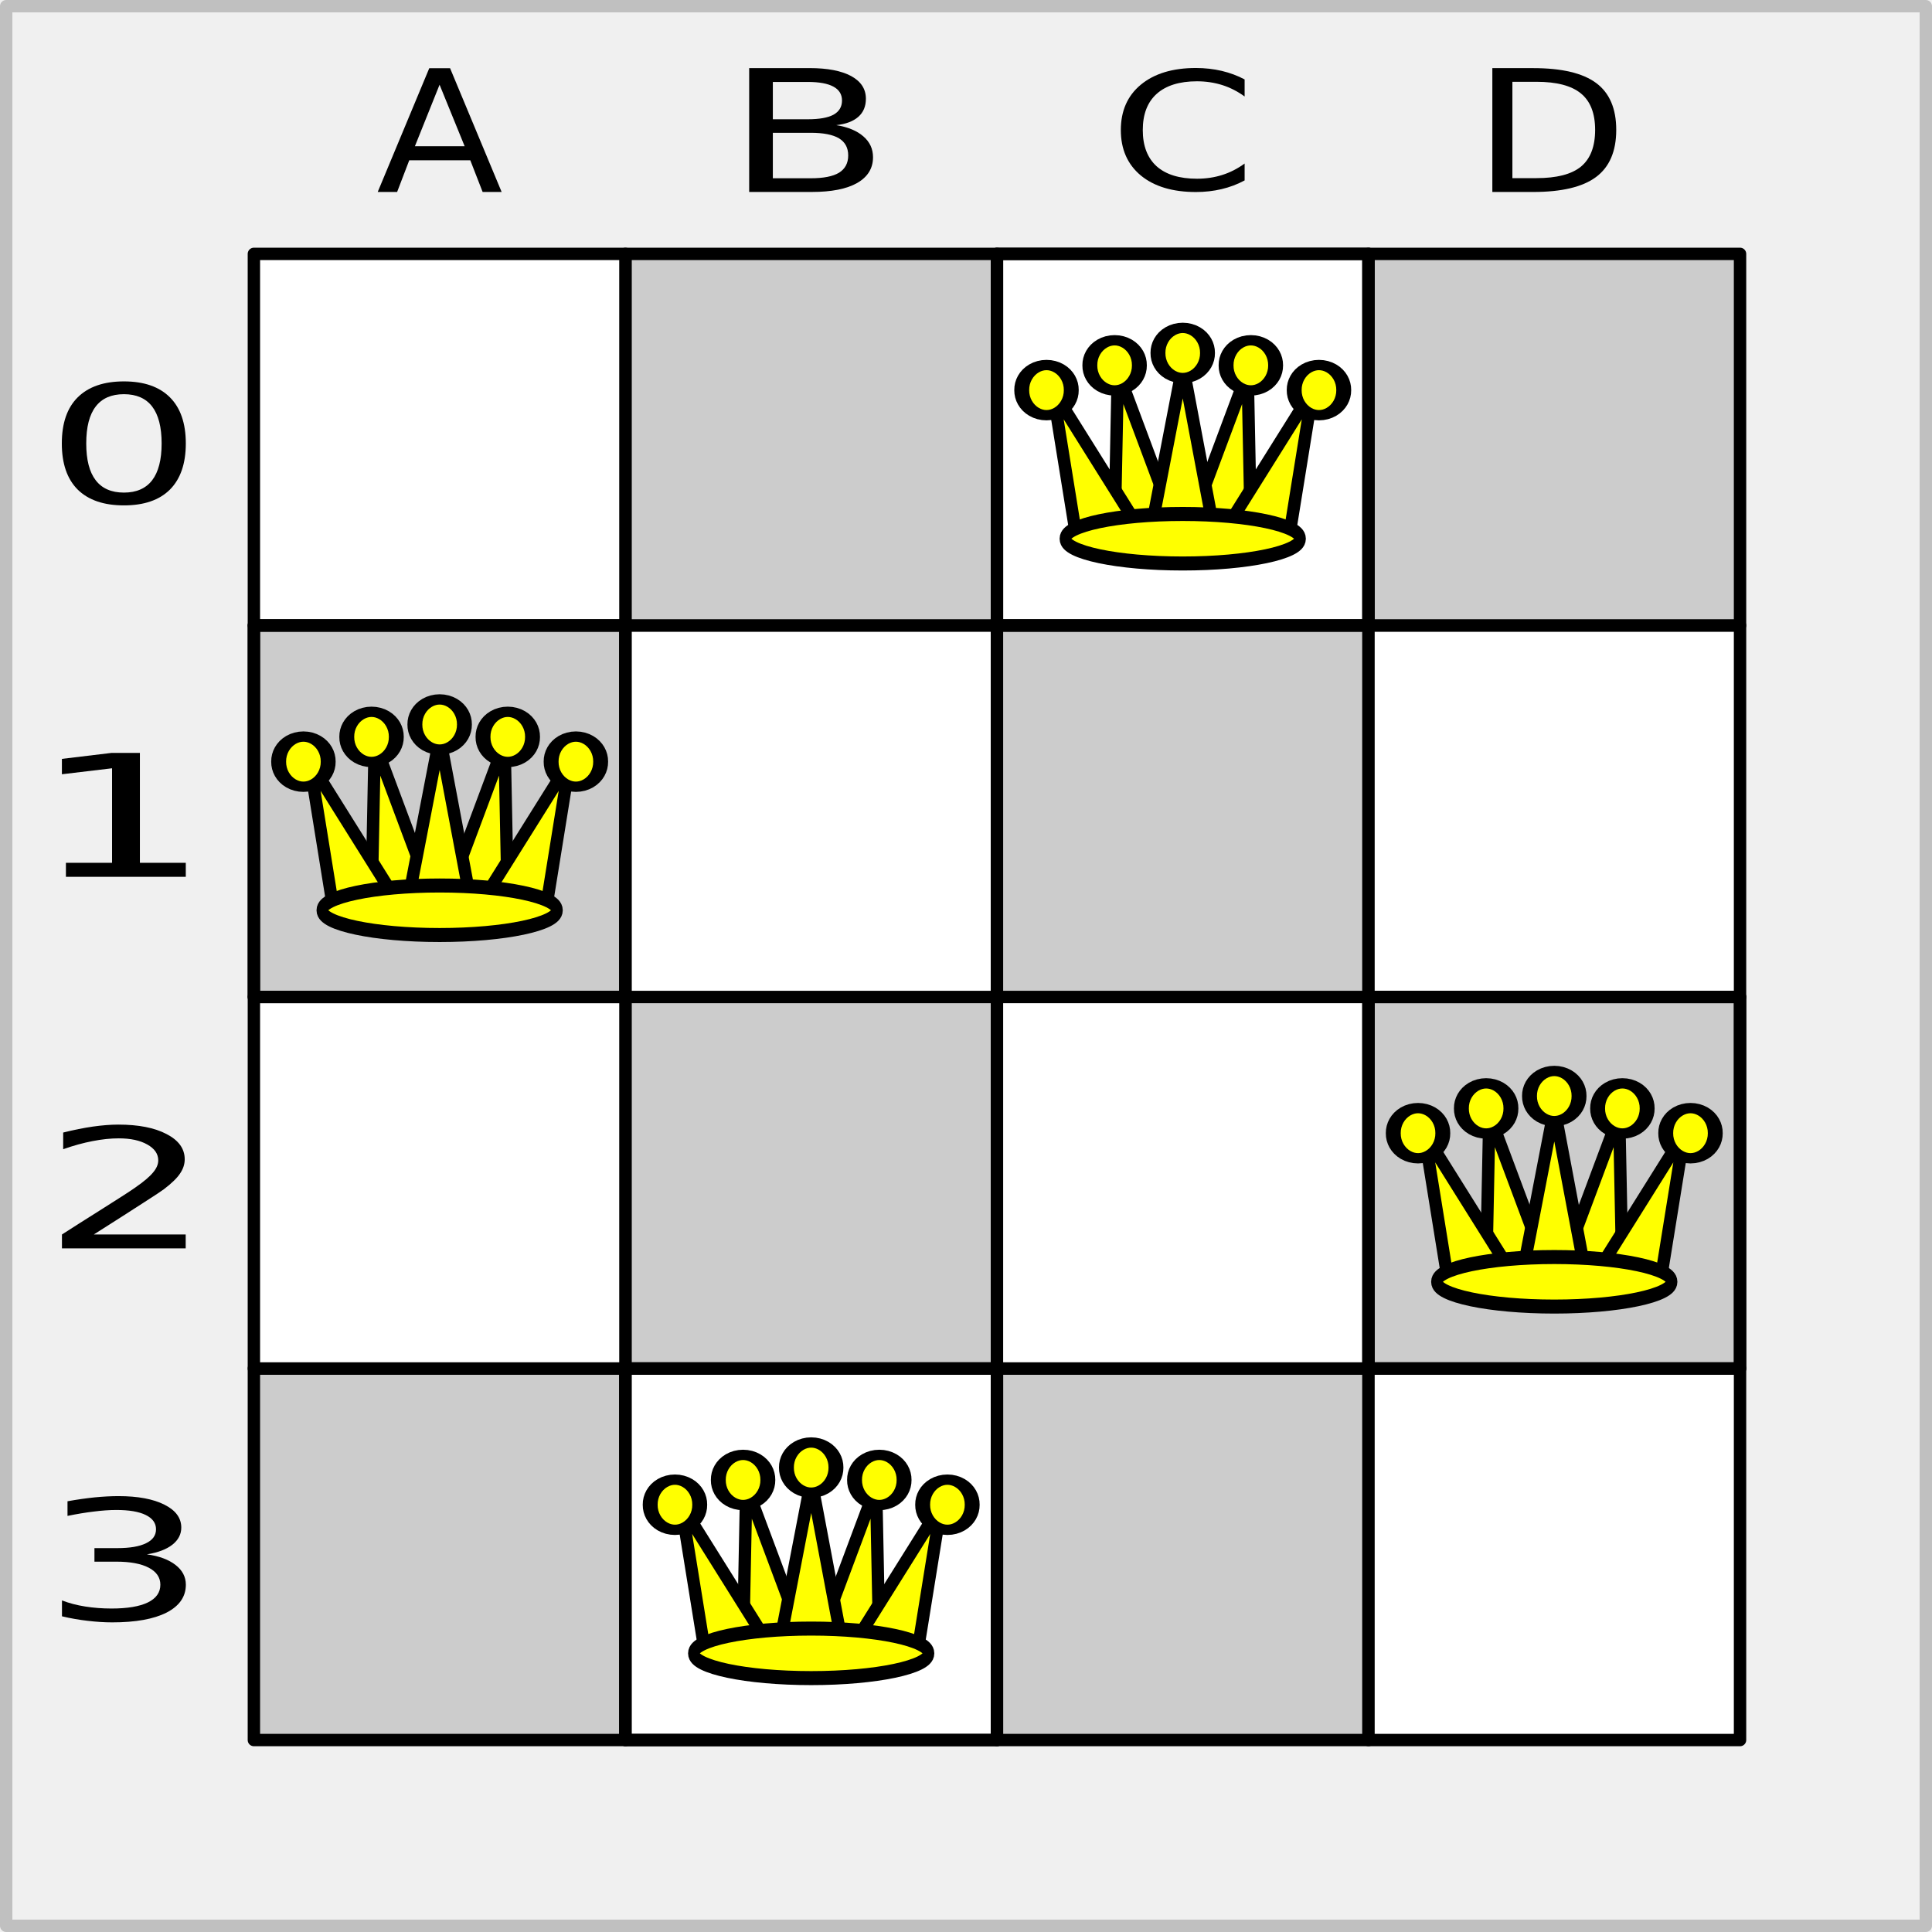
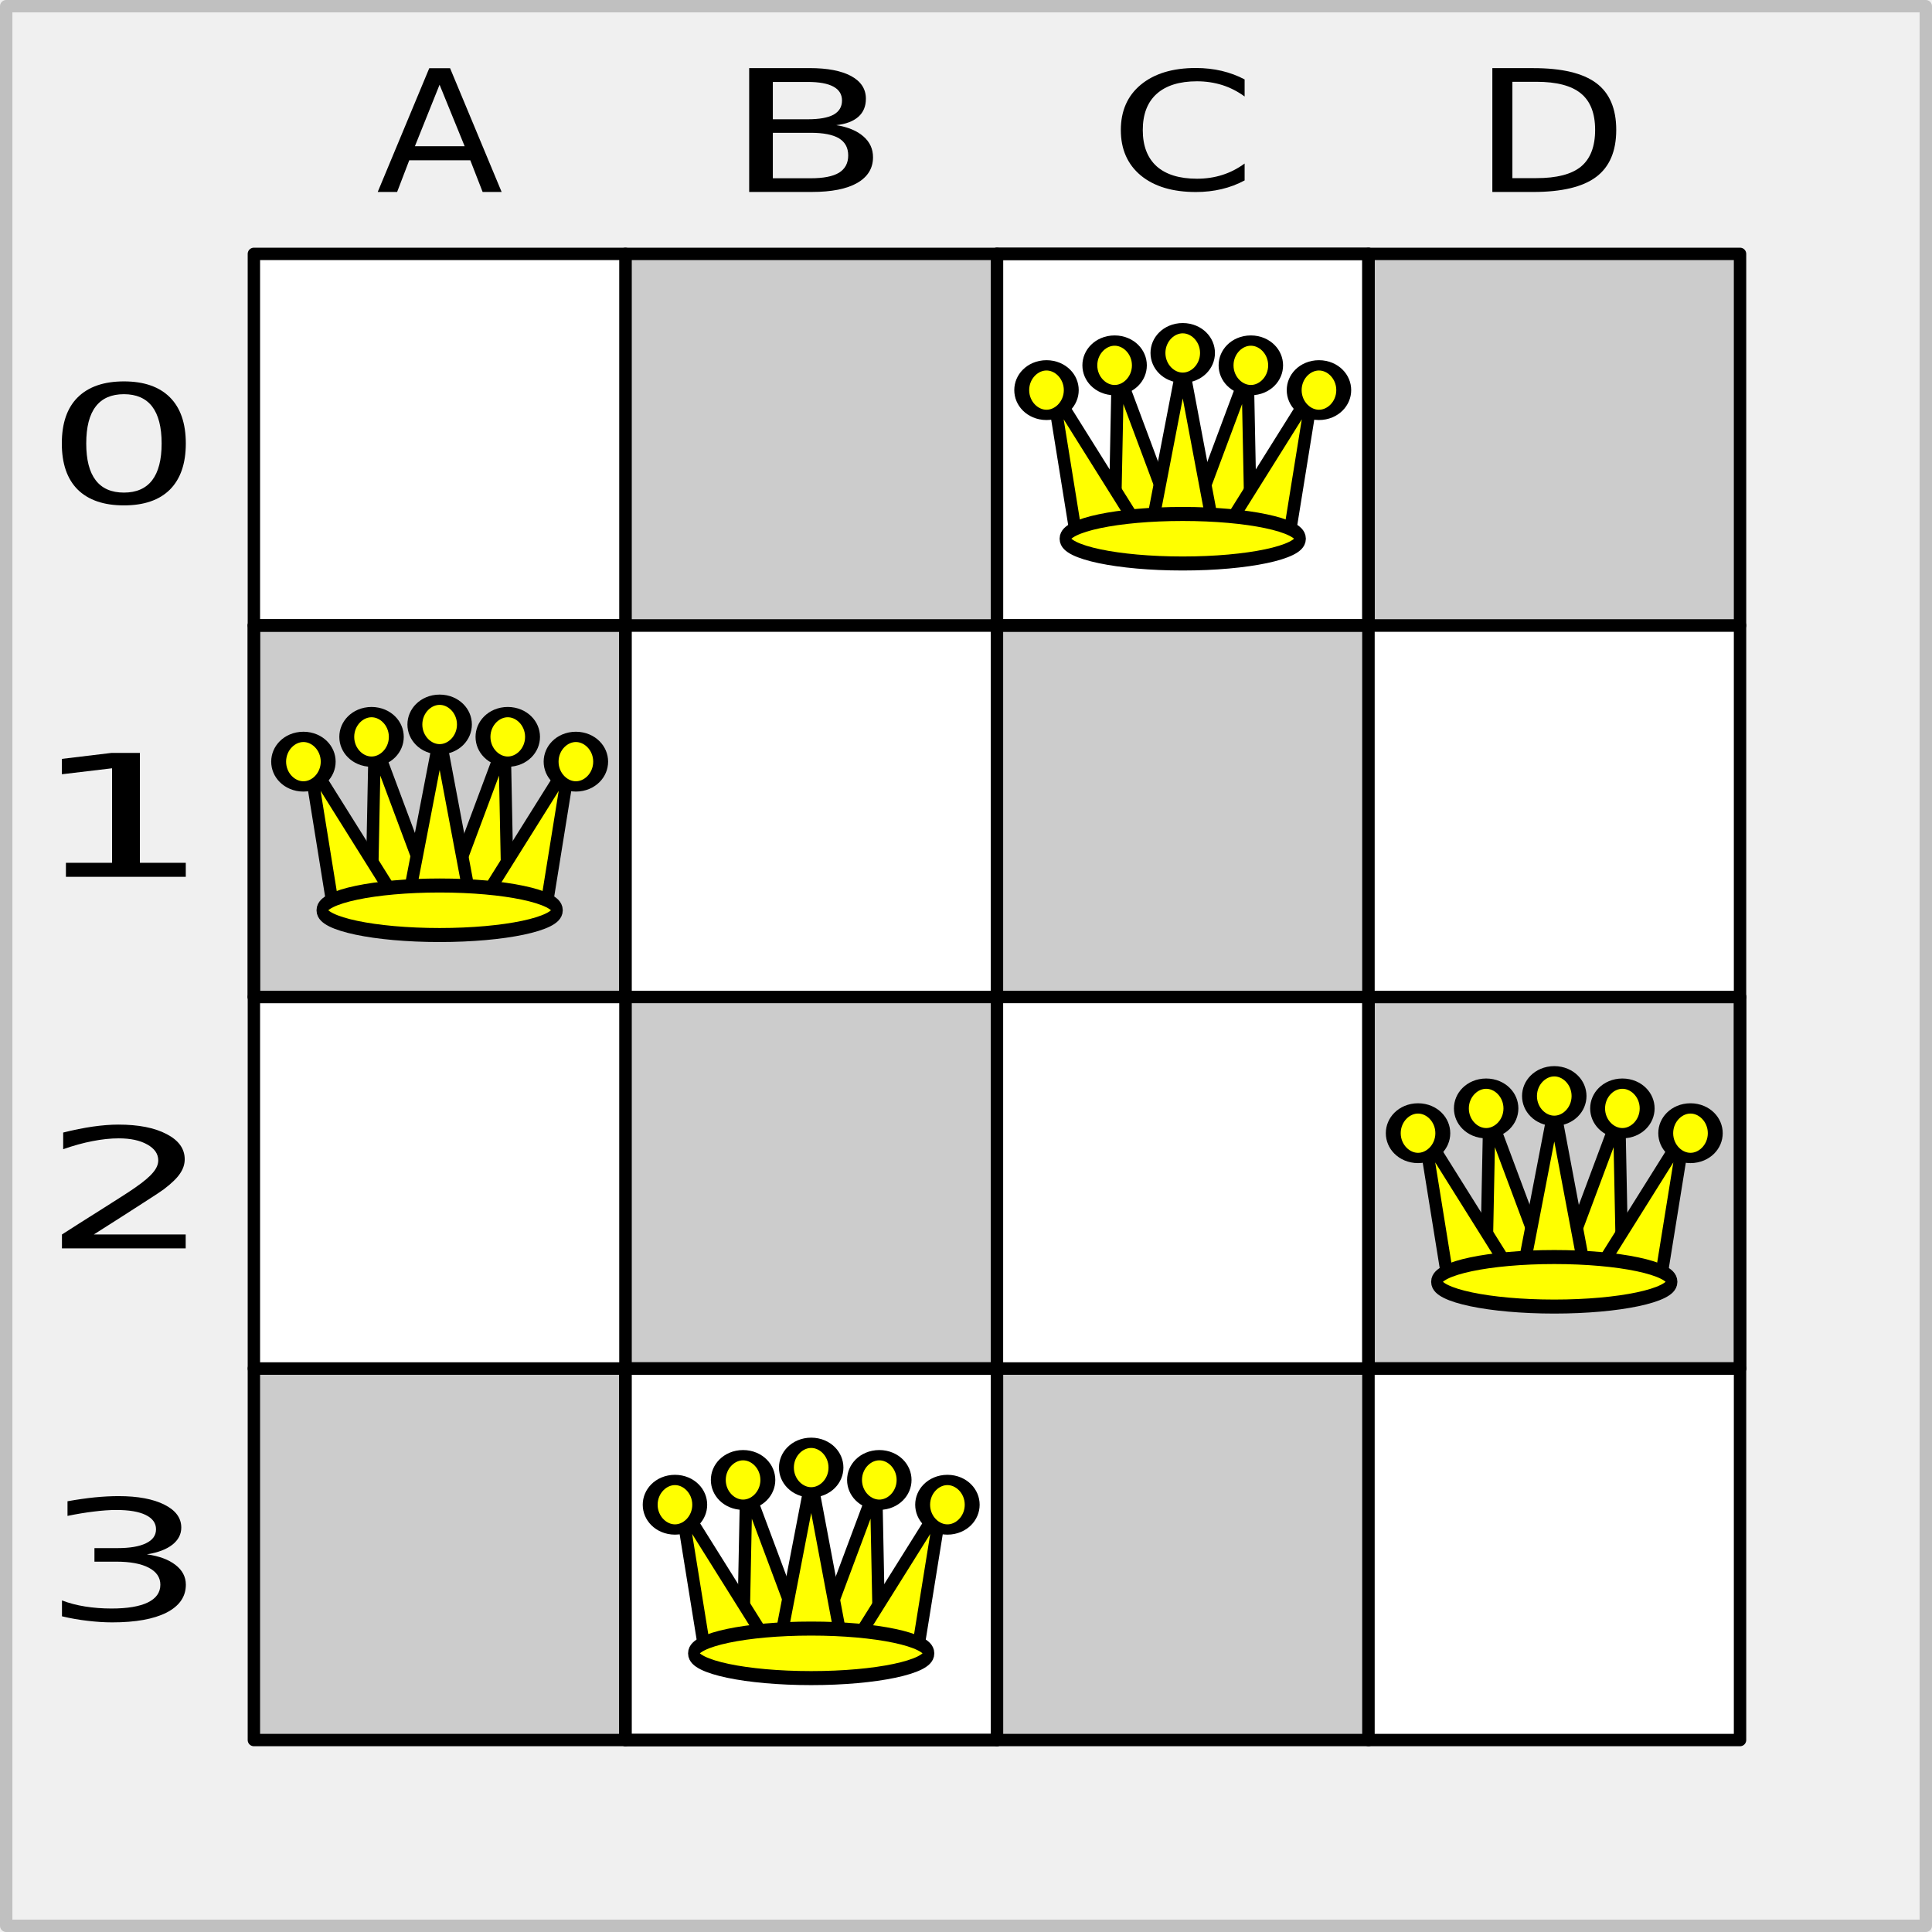
<svg xmlns="http://www.w3.org/2000/svg" id="svg2" width="156" height="156" version="1.0">
  <defs id="defs5">
    </defs>
  <g id="g8089" transform="translate(-80,-811.3622)">
    <rect y="921.862" x="100.5" height="30" width="30" id="rect2165" style="fill:#cccccc;fill-opacity:1;fill-rule:nonzero;stroke:#000000;stroke-width:1;stroke-linecap:round;stroke-linejoin:round;stroke-miterlimit:4;stroke-dasharray:none;stroke-opacity:1" />
    <rect y="921.862" x="130.5" height="30" width="30" id="rect4107" style="fill:#ffffff;fill-opacity:1;fill-rule:nonzero;stroke:#000000;stroke-width:1;stroke-linecap:round;stroke-linejoin:round;stroke-miterlimit:4;stroke-dasharray:none;stroke-opacity:1" />
    <rect y="921.862" x="160.5" height="30" width="30" id="rect5078" style="fill:#cccccc;fill-opacity:1;fill-rule:nonzero;stroke:#000000;stroke-width:1;stroke-linecap:round;stroke-linejoin:round;stroke-miterlimit:4;stroke-dasharray:none;stroke-opacity:1" />
    <rect y="921.862" x="190.5" height="30" width="30" id="rect5080" style="fill:#ffffff;fill-opacity:1;fill-rule:nonzero;stroke:#000000;stroke-width:1;stroke-linecap:round;stroke-linejoin:round;stroke-miterlimit:4;stroke-dasharray:none;stroke-opacity:1" />
    <rect y="891.862" x="130.5" height="30" width="30" id="rect5082" style="fill:#cccccc;fill-opacity:1;fill-rule:nonzero;stroke:#000000;stroke-width:1;stroke-linecap:round;stroke-linejoin:round;stroke-miterlimit:4;stroke-dasharray:none;stroke-opacity:1" />
    <rect y="891.862" x="160.5" height="30" width="30" id="rect5084" style="fill:#ffffff;fill-opacity:1;fill-rule:nonzero;stroke:#000000;stroke-width:1;stroke-linecap:round;stroke-linejoin:round;stroke-miterlimit:4;stroke-dasharray:none;stroke-opacity:1" />
    <rect y="891.862" x="100.5" height="30" width="30" id="rect5086" style="fill:#ffffff;fill-opacity:1;fill-rule:nonzero;stroke:#000000;stroke-width:1;stroke-linecap:round;stroke-linejoin:round;stroke-miterlimit:4;stroke-dasharray:none;stroke-opacity:1" />
    <rect y="891.862" x="190.5" height="30" width="30" id="rect5088" style="fill:#cccccc;fill-opacity:1;fill-rule:nonzero;stroke:#000000;stroke-width:1;stroke-linecap:round;stroke-linejoin:round;stroke-miterlimit:4;stroke-dasharray:none;stroke-opacity:1" />
    <rect y="861.862" x="100.5" height="30" width="30" id="rect5090" style="fill:#cccccc;fill-opacity:1;fill-rule:nonzero;stroke:#000000;stroke-width:1;stroke-linecap:round;stroke-linejoin:round;stroke-miterlimit:4;stroke-dasharray:none;stroke-opacity:1" />
    <rect y="861.862" x="130.5" height="30" width="30" id="rect5092" style="fill:#ffffff;fill-opacity:1;fill-rule:nonzero;stroke:#000000;stroke-width:1;stroke-linecap:round;stroke-linejoin:round;stroke-miterlimit:4;stroke-dasharray:none;stroke-opacity:1" />
    <rect y="861.862" x="160.5" height="30" width="30" id="rect5094" style="fill:#cccccc;fill-opacity:1;fill-rule:nonzero;stroke:#000000;stroke-width:1;stroke-linecap:round;stroke-linejoin:round;stroke-miterlimit:4;stroke-dasharray:none;stroke-opacity:1" />
    <rect y="861.862" x="190.5" height="30" width="30" id="rect5096" style="fill:#ffffff;fill-opacity:1;fill-rule:nonzero;stroke:#000000;stroke-width:1;stroke-linecap:round;stroke-linejoin:round;stroke-miterlimit:4;stroke-dasharray:none;stroke-opacity:1" />
    <rect y="831.862" x="130.5" height="30" width="30" id="rect5098" style="fill:#cccccc;fill-opacity:1;fill-rule:nonzero;stroke:#000000;stroke-width:1;stroke-linecap:round;stroke-linejoin:round;stroke-miterlimit:4;stroke-dasharray:none;stroke-opacity:1" />
    <rect y="831.862" x="160.5" height="30" width="30" id="rect5100" style="fill:#ffffff;fill-opacity:1;fill-rule:nonzero;stroke:#000000;stroke-width:1;stroke-linecap:round;stroke-linejoin:round;stroke-miterlimit:4;stroke-dasharray:none;stroke-opacity:1" />
    <rect y="831.862" x="100.5" height="30" width="30" id="rect5102" style="fill:#ffffff;fill-opacity:1;fill-rule:nonzero;stroke:#000000;stroke-width:1;stroke-linecap:round;stroke-linejoin:round;stroke-miterlimit:4;stroke-dasharray:none;stroke-opacity:1" />
    <rect y="831.862" x="190.5" height="30" width="30" id="rect5104" style="fill:#cccccc;fill-opacity:1;fill-rule:nonzero;stroke:#000000;stroke-width:1;stroke-linecap:round;stroke-linejoin:round;stroke-miterlimit:4;stroke-dasharray:none;stroke-opacity:1" />
  </g>
  <g id="g8075" transform="translate(0,-761.3622)">
    <rect y="871.862" x="50.5" height="30" width="30" id="rect5126" style="fill:none;fill-opacity:1;fill-rule:nonzero;stroke:#000000;stroke-width:1;stroke-linecap:round;stroke-linejoin:round;stroke-miterlimit:4;stroke-dasharray:none;stroke-opacity:1" />
    <path id="path8065" d="M 65,894.058 L 60.259,881.362 L 60,894.311 L 62.433,894.862 L 65,894.058 z" style="fill:#ffff00;fill-opacity:1;fill-rule:nonzero;stroke:#000000;stroke-width:1;stroke-linecap:round;stroke-linejoin:round;stroke-miterlimit:4;stroke-opacity:1" />
    <path id="path8069" d="M 66,894.058 L 70.741,881.362 L 71,894.311 L 68.567,894.862 L 66,894.058 z" style="fill:#ffff00;fill-opacity:1;fill-rule:nonzero;stroke:#000000;stroke-width:1;stroke-linecap:round;stroke-linejoin:round;stroke-miterlimit:4;stroke-opacity:1" />
    <path id="path8071" d="M 62,894.041 L 55,882.862 L 56.844,894.299 L 59.352,894.862 L 62,894.041 z" style="fill:#ffff00;fill-opacity:1;fill-rule:nonzero;stroke:#000000;stroke-width:1;stroke-linecap:round;stroke-linejoin:round;stroke-miterlimit:4;stroke-opacity:1" />
    <path id="path8073" d="M 69,894.041 L 76,882.862 L 74.156,894.299 L 71.648,894.862 L 69,894.041 z" style="fill:#ffff00;fill-opacity:1;fill-rule:nonzero;stroke:#000000;stroke-width:1;stroke-linecap:round;stroke-linejoin:round;stroke-miterlimit:4;stroke-opacity:1" />
-     <path transform="matrix(0.3254386,0,0,0.2248485,49.68421,684.2765)" d="M 37.844,874.303 A 6.146,8.895 0 1 1 25.553,874.303 A 6.146,8.895 0 1 1 37.844,874.303 z" id="path8037" style="fill:#ffff00;fill-opacity:1;fill-rule:nonzero;stroke:#000000;stroke-width:3.697;stroke-linecap:round;stroke-linejoin:round;stroke-miterlimit:4;stroke-dasharray:none;stroke-opacity:1" />
-     <path transform="matrix(0.3254386,0,0,0.2248485,60.68421,684.2765)" d="M 37.844,874.303 A 6.146,8.895 0 1 1 25.553,874.303 A 6.146,8.895 0 1 1 37.844,874.303 z" id="path8039" style="fill:#ffff00;fill-opacity:1;fill-rule:nonzero;stroke:#000000;stroke-width:3.697;stroke-linecap:round;stroke-linejoin:round;stroke-miterlimit:4;stroke-dasharray:none;stroke-opacity:1" />
-     <path transform="matrix(0.3254386,0,0,0.2248485,44.18421,686.2765)" d="M 37.844,874.303 A 6.146,8.895 0 1 1 25.553,874.303 A 6.146,8.895 0 1 1 37.844,874.303 z" id="path8041" style="fill:#ffff00;fill-opacity:1;fill-rule:nonzero;stroke:#000000;stroke-width:3.697;stroke-linecap:round;stroke-linejoin:round;stroke-miterlimit:4;stroke-dasharray:none;stroke-opacity:1" />
-     <path transform="matrix(0.3254386,0,0,0.2248485,66.18421,686.2765)" d="M 37.844,874.303 A 6.146,8.895 0 1 1 25.553,874.303 A 6.146,8.895 0 1 1 37.844,874.303 z" id="path8043" style="fill:#ffff00;fill-opacity:1;fill-rule:nonzero;stroke:#000000;stroke-width:3.697;stroke-linecap:round;stroke-linejoin:round;stroke-miterlimit:4;stroke-dasharray:none;stroke-opacity:1" />
+     <path transform="matrix(0.3254386,0,0,0.2248485,49.68421,684.2765)" d="m 37.844,874.303 c 0,4.912 -2.751,8.895 -6.146,8.895 -3.394,0 -6.146,-3.982 -6.146,-8.895 0,-4.913 2.751,-8.895 6.146,-8.895 3.394,0 6.146,3.982 6.146,8.895 z" id="path8037" style="fill:#ffff00;fill-opacity:1;fill-rule:nonzero;stroke:#000000;stroke-width:3.697;stroke-linecap:round;stroke-linejoin:round;stroke-miterlimit:4;stroke-dasharray:none;stroke-opacity:1" />
+     <path transform="matrix(0.3254386,0,0,0.2248485,60.68421,684.2765)" d="m 37.844,874.303 c 0,4.912 -2.751,8.895 -6.146,8.895 -3.394,0 -6.146,-3.982 -6.146,-8.895 0,-4.913 2.751,-8.895 6.146,-8.895 3.394,0 6.146,3.982 6.146,8.895 z" id="path8039" style="fill:#ffff00;fill-opacity:1;fill-rule:nonzero;stroke:#000000;stroke-width:3.697;stroke-linecap:round;stroke-linejoin:round;stroke-miterlimit:4;stroke-dasharray:none;stroke-opacity:1" />
+     <path transform="matrix(0.3254386,0,0,0.2248485,44.18421,686.2765)" d="m 37.844,874.303 c 0,4.912 -2.751,8.895 -6.146,8.895 -3.394,0 -6.146,-3.982 -6.146,-8.895 0,-4.913 2.751,-8.895 6.146,-8.895 3.394,0 6.146,3.982 6.146,8.895 z" id="path8041" style="fill:#ffff00;fill-opacity:1;fill-rule:nonzero;stroke:#000000;stroke-width:3.697;stroke-linecap:round;stroke-linejoin:round;stroke-miterlimit:4;stroke-dasharray:none;stroke-opacity:1" />
+     <path transform="matrix(0.3254386,0,0,0.2248485,66.18421,686.2765)" d="m 37.844,874.303 c 0,4.912 -2.751,8.895 -6.146,8.895 -3.394,0 -6.146,-3.982 -6.146,-8.895 0,-4.913 2.751,-8.895 6.146,-8.895 3.394,0 6.146,3.982 6.146,8.895 z" id="path8043" style="fill:#ffff00;fill-opacity:1;fill-rule:nonzero;stroke:#000000;stroke-width:3.697;stroke-linecap:round;stroke-linejoin:round;stroke-miterlimit:4;stroke-dasharray:none;stroke-opacity:1" />
    <path id="path8061" d="M 68,894.096 L 65.507,880.862 L 63,893.86 L 65.369,894.862 L 68,894.096 z" style="fill:#ffff00;fill-opacity:1;fill-rule:nonzero;stroke:#000000;stroke-width:1;stroke-linecap:round;stroke-linejoin:round;stroke-miterlimit:4;stroke-opacity:1" />
-     <path transform="matrix(0.3254386,0,0,0.2248485,55.18421,683.2765)" d="M 37.844,874.303 A 6.146,8.895 0 1 1 25.553,874.303 A 6.146,8.895 0 1 1 37.844,874.303 z" id="path5124" style="fill:#ffff00;fill-opacity:1;fill-rule:nonzero;stroke:#000000;stroke-width:3.697;stroke-linecap:round;stroke-linejoin:round;stroke-miterlimit:4;stroke-dasharray:none;stroke-opacity:1" />
-     <path transform="matrix(0.9454765,0,0,1.211923,18.55301,-205.0517)" d="M 59.702,907.577 A 10.048,1.65 0 1 1 39.606,907.577 A 10.048,1.65 0 1 1 59.702,907.577 z" id="path5128" style="fill:#ffff00;fill-opacity:1;fill-rule:nonzero;stroke:#000000;stroke-width:0.934;stroke-linecap:round;stroke-linejoin:round;stroke-miterlimit:4;stroke-dasharray:none;stroke-opacity:1" />
+     <path transform="matrix(0.3254386,0,0,0.2248485,55.18421,683.2765)" d="m 37.844,874.303 c 0,4.912 -2.751,8.895 -6.146,8.895 -3.394,0 -6.146,-3.982 -6.146,-8.895 0,-4.913 2.751,-8.895 6.146,-8.895 3.394,0 6.146,3.982 6.146,8.895 z" id="path5124" style="fill:#ffff00;fill-opacity:1;fill-rule:nonzero;stroke:#000000;stroke-width:3.697;stroke-linecap:round;stroke-linejoin:round;stroke-miterlimit:4;stroke-dasharray:none;stroke-opacity:1" />
+     <path transform="matrix(0.9454765,0,0,1.211923,18.55301,-205.0517)" d="m 59.702,907.577 c 0,0.911 -4.499,1.65 -10.048,1.65 -5.549,0 -10.048,-0.739 -10.048,-1.65 0,-0.911 4.499,-1.65 10.048,-1.65 5.549,0 10.048,0.739 10.048,1.65 z" id="path5128" style="fill:#ffff00;fill-opacity:1;fill-rule:nonzero;stroke:#000000;stroke-width:0.934;stroke-linecap:round;stroke-linejoin:round;stroke-miterlimit:4;stroke-dasharray:none;stroke-opacity:1" />
  </g>
  <g id="g8107" transform="translate(-30,-821.3622)">
    <rect y="871.862" x="50.5" height="30" width="30" id="rect8109" style="fill:none;fill-opacity:1;fill-rule:nonzero;stroke:#000000;stroke-width:1;stroke-linecap:round;stroke-linejoin:round;stroke-miterlimit:4;stroke-dasharray:none;stroke-opacity:1" />
    <path id="path8111" d="M 65,894.058 L 60.259,881.362 L 60,894.311 L 62.433,894.862 L 65,894.058 z" style="fill:#ffff00;fill-opacity:1;fill-rule:nonzero;stroke:#000000;stroke-width:1;stroke-linecap:round;stroke-linejoin:round;stroke-miterlimit:4;stroke-opacity:1" />
    <path id="path8113" d="M 66,894.058 L 70.741,881.362 L 71,894.311 L 68.567,894.862 L 66,894.058 z" style="fill:#ffff00;fill-opacity:1;fill-rule:nonzero;stroke:#000000;stroke-width:1;stroke-linecap:round;stroke-linejoin:round;stroke-miterlimit:4;stroke-opacity:1" />
    <path id="path8115" d="M 62,894.041 L 55,882.862 L 56.844,894.299 L 59.352,894.862 L 62,894.041 z" style="fill:#ffff00;fill-opacity:1;fill-rule:nonzero;stroke:#000000;stroke-width:1;stroke-linecap:round;stroke-linejoin:round;stroke-miterlimit:4;stroke-opacity:1" />
    <path id="path8117" d="M 69,894.041 L 76,882.862 L 74.156,894.299 L 71.648,894.862 L 69,894.041 z" style="fill:#ffff00;fill-opacity:1;fill-rule:nonzero;stroke:#000000;stroke-width:1;stroke-linecap:round;stroke-linejoin:round;stroke-miterlimit:4;stroke-opacity:1" />
-     <path transform="matrix(0.3254386,0,0,0.2248485,49.68421,684.2765)" d="M 37.844,874.303 A 6.146,8.895 0 1 1 25.553,874.303 A 6.146,8.895 0 1 1 37.844,874.303 z" id="path8119" style="fill:#ffff00;fill-opacity:1;fill-rule:nonzero;stroke:#000000;stroke-width:3.697;stroke-linecap:round;stroke-linejoin:round;stroke-miterlimit:4;stroke-dasharray:none;stroke-opacity:1" />
-     <path transform="matrix(0.3254386,0,0,0.2248485,60.68421,684.2765)" d="M 37.844,874.303 A 6.146,8.895 0 1 1 25.553,874.303 A 6.146,8.895 0 1 1 37.844,874.303 z" id="path8121" style="fill:#ffff00;fill-opacity:1;fill-rule:nonzero;stroke:#000000;stroke-width:3.697;stroke-linecap:round;stroke-linejoin:round;stroke-miterlimit:4;stroke-dasharray:none;stroke-opacity:1" />
-     <path transform="matrix(0.3254386,0,0,0.2248485,44.18421,686.2765)" d="M 37.844,874.303 A 6.146,8.895 0 1 1 25.553,874.303 A 6.146,8.895 0 1 1 37.844,874.303 z" id="path8123" style="fill:#ffff00;fill-opacity:1;fill-rule:nonzero;stroke:#000000;stroke-width:3.697;stroke-linecap:round;stroke-linejoin:round;stroke-miterlimit:4;stroke-dasharray:none;stroke-opacity:1" />
-     <path transform="matrix(0.3254386,0,0,0.2248485,66.18421,686.2765)" d="M 37.844,874.303 A 6.146,8.895 0 1 1 25.553,874.303 A 6.146,8.895 0 1 1 37.844,874.303 z" id="path8125" style="fill:#ffff00;fill-opacity:1;fill-rule:nonzero;stroke:#000000;stroke-width:3.697;stroke-linecap:round;stroke-linejoin:round;stroke-miterlimit:4;stroke-dasharray:none;stroke-opacity:1" />
+     <path transform="matrix(0.3254386,0,0,0.2248485,49.68421,684.2765)" d="m 37.844,874.303 c 0,4.912 -2.751,8.895 -6.146,8.895 -3.394,0 -6.146,-3.982 -6.146,-8.895 0,-4.913 2.751,-8.895 6.146,-8.895 3.394,0 6.146,3.982 6.146,8.895 z" id="path8119" style="fill:#ffff00;fill-opacity:1;fill-rule:nonzero;stroke:#000000;stroke-width:3.697;stroke-linecap:round;stroke-linejoin:round;stroke-miterlimit:4;stroke-dasharray:none;stroke-opacity:1" />
+     <path transform="matrix(0.3254386,0,0,0.2248485,60.68421,684.2765)" d="m 37.844,874.303 c 0,4.912 -2.751,8.895 -6.146,8.895 -3.394,0 -6.146,-3.982 -6.146,-8.895 0,-4.913 2.751,-8.895 6.146,-8.895 3.394,0 6.146,3.982 6.146,8.895 z" id="path8121" style="fill:#ffff00;fill-opacity:1;fill-rule:nonzero;stroke:#000000;stroke-width:3.697;stroke-linecap:round;stroke-linejoin:round;stroke-miterlimit:4;stroke-dasharray:none;stroke-opacity:1" />
+     <path transform="matrix(0.3254386,0,0,0.2248485,44.18421,686.2765)" d="m 37.844,874.303 c 0,4.912 -2.751,8.895 -6.146,8.895 -3.394,0 -6.146,-3.982 -6.146,-8.895 0,-4.913 2.751,-8.895 6.146,-8.895 3.394,0 6.146,3.982 6.146,8.895 z" id="path8123" style="fill:#ffff00;fill-opacity:1;fill-rule:nonzero;stroke:#000000;stroke-width:3.697;stroke-linecap:round;stroke-linejoin:round;stroke-miterlimit:4;stroke-dasharray:none;stroke-opacity:1" />
+     <path transform="matrix(0.3254386,0,0,0.2248485,66.18421,686.2765)" d="m 37.844,874.303 c 0,4.912 -2.751,8.895 -6.146,8.895 -3.394,0 -6.146,-3.982 -6.146,-8.895 0,-4.913 2.751,-8.895 6.146,-8.895 3.394,0 6.146,3.982 6.146,8.895 z" id="path8125" style="fill:#ffff00;fill-opacity:1;fill-rule:nonzero;stroke:#000000;stroke-width:3.697;stroke-linecap:round;stroke-linejoin:round;stroke-miterlimit:4;stroke-dasharray:none;stroke-opacity:1" />
    <path id="path8127" d="M 68,894.096 L 65.507,880.862 L 63,893.86 L 65.369,894.862 L 68,894.096 z" style="fill:#ffff00;fill-opacity:1;fill-rule:nonzero;stroke:#000000;stroke-width:1;stroke-linecap:round;stroke-linejoin:round;stroke-miterlimit:4;stroke-opacity:1" />
-     <path transform="matrix(0.3254386,0,0,0.2248485,55.18421,683.2765)" d="M 37.844,874.303 A 6.146,8.895 0 1 1 25.553,874.303 A 6.146,8.895 0 1 1 37.844,874.303 z" id="path8129" style="fill:#ffff00;fill-opacity:1;fill-rule:nonzero;stroke:#000000;stroke-width:3.697;stroke-linecap:round;stroke-linejoin:round;stroke-miterlimit:4;stroke-dasharray:none;stroke-opacity:1" />
-     <path transform="matrix(0.9454765,0,0,1.211923,18.55301,-205.0517)" d="M 59.702,907.577 A 10.048,1.65 0 1 1 39.606,907.577 A 10.048,1.65 0 1 1 59.702,907.577 z" id="path8131" style="fill:#ffff00;fill-opacity:1;fill-rule:nonzero;stroke:#000000;stroke-width:0.934;stroke-linecap:round;stroke-linejoin:round;stroke-miterlimit:4;stroke-dasharray:none;stroke-opacity:1" />
+     <path transform="matrix(0.3254386,0,0,0.2248485,55.18421,683.2765)" d="m 37.844,874.303 c 0,4.912 -2.751,8.895 -6.146,8.895 -3.394,0 -6.146,-3.982 -6.146,-8.895 0,-4.913 2.751,-8.895 6.146,-8.895 3.394,0 6.146,3.982 6.146,8.895 z" id="path8129" style="fill:#ffff00;fill-opacity:1;fill-rule:nonzero;stroke:#000000;stroke-width:3.697;stroke-linecap:round;stroke-linejoin:round;stroke-miterlimit:4;stroke-dasharray:none;stroke-opacity:1" />
+     <path transform="matrix(0.9454765,0,0,1.211923,18.55301,-205.0517)" d="m 59.702,907.577 c 0,0.911 -4.499,1.65 -10.048,1.65 -5.549,0 -10.048,-0.739 -10.048,-1.65 0,-0.911 4.499,-1.65 10.048,-1.65 5.549,0 10.048,0.739 10.048,1.65 z" id="path8131" style="fill:#ffff00;fill-opacity:1;fill-rule:nonzero;stroke:#000000;stroke-width:0.934;stroke-linecap:round;stroke-linejoin:round;stroke-miterlimit:4;stroke-dasharray:none;stroke-opacity:1" />
  </g>
  <g id="g8133" transform="translate(60,-791.3622)">
    <rect y="871.862" x="50.5" height="30" width="30" id="rect8135" style="fill:none;fill-opacity:1;fill-rule:nonzero;stroke:#000000;stroke-width:1;stroke-linecap:round;stroke-linejoin:round;stroke-miterlimit:4;stroke-dasharray:none;stroke-opacity:1" />
    <path id="path8137" d="M 65,894.058 L 60.259,881.362 L 60,894.311 L 62.433,894.862 L 65,894.058 z" style="fill:#ffff00;fill-opacity:1;fill-rule:nonzero;stroke:#000000;stroke-width:1;stroke-linecap:round;stroke-linejoin:round;stroke-miterlimit:4;stroke-opacity:1" />
    <path id="path8139" d="M 66,894.058 L 70.741,881.362 L 71,894.311 L 68.567,894.862 L 66,894.058 z" style="fill:#ffff00;fill-opacity:1;fill-rule:nonzero;stroke:#000000;stroke-width:1;stroke-linecap:round;stroke-linejoin:round;stroke-miterlimit:4;stroke-opacity:1" />
    <path id="path8141" d="M 62,894.041 L 55,882.862 L 56.844,894.299 L 59.352,894.862 L 62,894.041 z" style="fill:#ffff00;fill-opacity:1;fill-rule:nonzero;stroke:#000000;stroke-width:1;stroke-linecap:round;stroke-linejoin:round;stroke-miterlimit:4;stroke-opacity:1" />
    <path id="path8143" d="M 69,894.041 L 76,882.862 L 74.156,894.299 L 71.648,894.862 L 69,894.041 z" style="fill:#ffff00;fill-opacity:1;fill-rule:nonzero;stroke:#000000;stroke-width:1;stroke-linecap:round;stroke-linejoin:round;stroke-miterlimit:4;stroke-opacity:1" />
-     <path transform="matrix(0.3254386,0,0,0.2248485,49.68421,684.2765)" d="M 37.844,874.303 A 6.146,8.895 0 1 1 25.553,874.303 A 6.146,8.895 0 1 1 37.844,874.303 z" id="path8145" style="fill:#ffff00;fill-opacity:1;fill-rule:nonzero;stroke:#000000;stroke-width:3.697;stroke-linecap:round;stroke-linejoin:round;stroke-miterlimit:4;stroke-dasharray:none;stroke-opacity:1" />
-     <path transform="matrix(0.3254386,0,0,0.2248485,60.68421,684.2765)" d="M 37.844,874.303 A 6.146,8.895 0 1 1 25.553,874.303 A 6.146,8.895 0 1 1 37.844,874.303 z" id="path8147" style="fill:#ffff00;fill-opacity:1;fill-rule:nonzero;stroke:#000000;stroke-width:3.697;stroke-linecap:round;stroke-linejoin:round;stroke-miterlimit:4;stroke-dasharray:none;stroke-opacity:1" />
-     <path transform="matrix(0.3254386,0,0,0.2248485,44.18421,686.2765)" d="M 37.844,874.303 A 6.146,8.895 0 1 1 25.553,874.303 A 6.146,8.895 0 1 1 37.844,874.303 z" id="path8149" style="fill:#ffff00;fill-opacity:1;fill-rule:nonzero;stroke:#000000;stroke-width:3.697;stroke-linecap:round;stroke-linejoin:round;stroke-miterlimit:4;stroke-dasharray:none;stroke-opacity:1" />
-     <path transform="matrix(0.3254386,0,0,0.2248485,66.18421,686.2765)" d="M 37.844,874.303 A 6.146,8.895 0 1 1 25.553,874.303 A 6.146,8.895 0 1 1 37.844,874.303 z" id="path8151" style="fill:#ffff00;fill-opacity:1;fill-rule:nonzero;stroke:#000000;stroke-width:3.697;stroke-linecap:round;stroke-linejoin:round;stroke-miterlimit:4;stroke-dasharray:none;stroke-opacity:1" />
+     <path transform="matrix(0.3254386,0,0,0.2248485,49.68421,684.2765)" d="m 37.844,874.303 c 0,4.912 -2.751,8.895 -6.146,8.895 -3.394,0 -6.146,-3.982 -6.146,-8.895 0,-4.913 2.751,-8.895 6.146,-8.895 3.394,0 6.146,3.982 6.146,8.895 z" id="path8145" style="fill:#ffff00;fill-opacity:1;fill-rule:nonzero;stroke:#000000;stroke-width:3.697;stroke-linecap:round;stroke-linejoin:round;stroke-miterlimit:4;stroke-dasharray:none;stroke-opacity:1" />
+     <path transform="matrix(0.3254386,0,0,0.2248485,60.68421,684.2765)" d="m 37.844,874.303 c 0,4.912 -2.751,8.895 -6.146,8.895 -3.394,0 -6.146,-3.982 -6.146,-8.895 0,-4.913 2.751,-8.895 6.146,-8.895 3.394,0 6.146,3.982 6.146,8.895 z" id="path8147" style="fill:#ffff00;fill-opacity:1;fill-rule:nonzero;stroke:#000000;stroke-width:3.697;stroke-linecap:round;stroke-linejoin:round;stroke-miterlimit:4;stroke-dasharray:none;stroke-opacity:1" />
+     <path transform="matrix(0.3254386,0,0,0.2248485,44.18421,686.2765)" d="m 37.844,874.303 c 0,4.912 -2.751,8.895 -6.146,8.895 -3.394,0 -6.146,-3.982 -6.146,-8.895 0,-4.913 2.751,-8.895 6.146,-8.895 3.394,0 6.146,3.982 6.146,8.895 z" id="path8149" style="fill:#ffff00;fill-opacity:1;fill-rule:nonzero;stroke:#000000;stroke-width:3.697;stroke-linecap:round;stroke-linejoin:round;stroke-miterlimit:4;stroke-dasharray:none;stroke-opacity:1" />
+     <path transform="matrix(0.3254386,0,0,0.2248485,66.18421,686.2765)" d="m 37.844,874.303 c 0,4.912 -2.751,8.895 -6.146,8.895 -3.394,0 -6.146,-3.982 -6.146,-8.895 0,-4.913 2.751,-8.895 6.146,-8.895 3.394,0 6.146,3.982 6.146,8.895 z" id="path8151" style="fill:#ffff00;fill-opacity:1;fill-rule:nonzero;stroke:#000000;stroke-width:3.697;stroke-linecap:round;stroke-linejoin:round;stroke-miterlimit:4;stroke-dasharray:none;stroke-opacity:1" />
    <path id="path8153" d="M 68,894.096 L 65.507,880.862 L 63,893.86 L 65.369,894.862 L 68,894.096 z" style="fill:#ffff00;fill-opacity:1;fill-rule:nonzero;stroke:#000000;stroke-width:1;stroke-linecap:round;stroke-linejoin:round;stroke-miterlimit:4;stroke-opacity:1" />
-     <path transform="matrix(0.3254386,0,0,0.2248485,55.18421,683.2765)" d="M 37.844,874.303 A 6.146,8.895 0 1 1 25.553,874.303 A 6.146,8.895 0 1 1 37.844,874.303 z" id="path8155" style="fill:#ffff00;fill-opacity:1;fill-rule:nonzero;stroke:#000000;stroke-width:3.697;stroke-linecap:round;stroke-linejoin:round;stroke-miterlimit:4;stroke-dasharray:none;stroke-opacity:1" />
-     <path transform="matrix(0.9454765,0,0,1.211923,18.55301,-205.0517)" d="M 59.702,907.577 A 10.048,1.65 0 1 1 39.606,907.577 A 10.048,1.65 0 1 1 59.702,907.577 z" id="path8157" style="fill:#ffff00;fill-opacity:1;fill-rule:nonzero;stroke:#000000;stroke-width:0.934;stroke-linecap:round;stroke-linejoin:round;stroke-miterlimit:4;stroke-dasharray:none;stroke-opacity:1" />
+     <path transform="matrix(0.3254386,0,0,0.2248485,55.18421,683.2765)" d="m 37.844,874.303 c 0,4.912 -2.751,8.895 -6.146,8.895 -3.394,0 -6.146,-3.982 -6.146,-8.895 0,-4.913 2.751,-8.895 6.146,-8.895 3.394,0 6.146,3.982 6.146,8.895 z" id="path8155" style="fill:#ffff00;fill-opacity:1;fill-rule:nonzero;stroke:#000000;stroke-width:3.697;stroke-linecap:round;stroke-linejoin:round;stroke-miterlimit:4;stroke-dasharray:none;stroke-opacity:1" />
+     <path transform="matrix(0.9454765,0,0,1.211923,18.55301,-205.0517)" d="m 59.702,907.577 c 0,0.911 -4.499,1.65 -10.048,1.65 -5.549,0 -10.048,-0.739 -10.048,-1.65 0,-0.911 4.499,-1.65 10.048,-1.65 5.549,0 10.048,0.739 10.048,1.65 z" id="path8157" style="fill:#ffff00;fill-opacity:1;fill-rule:nonzero;stroke:#000000;stroke-width:0.934;stroke-linecap:round;stroke-linejoin:round;stroke-miterlimit:4;stroke-dasharray:none;stroke-opacity:1" />
  </g>
  <g id="g8159" transform="translate(30,-851.3622)">
    <rect y="871.862" x="50.5" height="30" width="30" id="rect8161" style="fill:none;fill-opacity:1;fill-rule:nonzero;stroke:#000000;stroke-width:1;stroke-linecap:round;stroke-linejoin:round;stroke-miterlimit:4;stroke-dasharray:none;stroke-opacity:1" />
    <path id="path8163" d="M 65,894.058 L 60.259,881.362 L 60,894.311 L 62.433,894.862 L 65,894.058 z" style="fill:#ffff00;fill-opacity:1;fill-rule:nonzero;stroke:#000000;stroke-width:1;stroke-linecap:round;stroke-linejoin:round;stroke-miterlimit:4;stroke-opacity:1" />
    <path id="path8165" d="M 66,894.058 L 70.741,881.362 L 71,894.311 L 68.567,894.862 L 66,894.058 z" style="fill:#ffff00;fill-opacity:1;fill-rule:nonzero;stroke:#000000;stroke-width:1;stroke-linecap:round;stroke-linejoin:round;stroke-miterlimit:4;stroke-opacity:1" />
    <path id="path8167" d="M 62,894.041 L 55,882.862 L 56.844,894.299 L 59.352,894.862 L 62,894.041 z" style="fill:#ffff00;fill-opacity:1;fill-rule:nonzero;stroke:#000000;stroke-width:1;stroke-linecap:round;stroke-linejoin:round;stroke-miterlimit:4;stroke-opacity:1" />
    <path id="path8169" d="M 69,894.041 L 76,882.862 L 74.156,894.299 L 71.648,894.862 L 69,894.041 z" style="fill:#ffff00;fill-opacity:1;fill-rule:nonzero;stroke:#000000;stroke-width:1;stroke-linecap:round;stroke-linejoin:round;stroke-miterlimit:4;stroke-opacity:1" />
-     <path transform="matrix(0.3254386,0,0,0.2248485,49.68421,684.2765)" d="M 37.844,874.303 A 6.146,8.895 0 1 1 25.553,874.303 A 6.146,8.895 0 1 1 37.844,874.303 z" id="path8171" style="fill:#ffff00;fill-opacity:1;fill-rule:nonzero;stroke:#000000;stroke-width:3.697;stroke-linecap:round;stroke-linejoin:round;stroke-miterlimit:4;stroke-dasharray:none;stroke-opacity:1" />
-     <path transform="matrix(0.3254386,0,0,0.2248485,60.68421,684.2765)" d="M 37.844,874.303 A 6.146,8.895 0 1 1 25.553,874.303 A 6.146,8.895 0 1 1 37.844,874.303 z" id="path8173" style="fill:#ffff00;fill-opacity:1;fill-rule:nonzero;stroke:#000000;stroke-width:3.697;stroke-linecap:round;stroke-linejoin:round;stroke-miterlimit:4;stroke-dasharray:none;stroke-opacity:1" />
-     <path transform="matrix(0.3254386,0,0,0.2248485,44.18421,686.2765)" d="M 37.844,874.303 A 6.146,8.895 0 1 1 25.553,874.303 A 6.146,8.895 0 1 1 37.844,874.303 z" id="path8175" style="fill:#ffff00;fill-opacity:1;fill-rule:nonzero;stroke:#000000;stroke-width:3.697;stroke-linecap:round;stroke-linejoin:round;stroke-miterlimit:4;stroke-dasharray:none;stroke-opacity:1" />
-     <path transform="matrix(0.3254386,0,0,0.2248485,66.18421,686.2765)" d="M 37.844,874.303 A 6.146,8.895 0 1 1 25.553,874.303 A 6.146,8.895 0 1 1 37.844,874.303 z" id="path8177" style="fill:#ffff00;fill-opacity:1;fill-rule:nonzero;stroke:#000000;stroke-width:3.697;stroke-linecap:round;stroke-linejoin:round;stroke-miterlimit:4;stroke-dasharray:none;stroke-opacity:1" />
+     <path transform="matrix(0.3254386,0,0,0.2248485,49.68421,684.2765)" d="m 37.844,874.303 c 0,4.912 -2.751,8.895 -6.146,8.895 -3.394,0 -6.146,-3.982 -6.146,-8.895 0,-4.913 2.751,-8.895 6.146,-8.895 3.394,0 6.146,3.982 6.146,8.895 z" id="path8171" style="fill:#ffff00;fill-opacity:1;fill-rule:nonzero;stroke:#000000;stroke-width:3.697;stroke-linecap:round;stroke-linejoin:round;stroke-miterlimit:4;stroke-dasharray:none;stroke-opacity:1" />
+     <path transform="matrix(0.3254386,0,0,0.2248485,60.68421,684.2765)" d="m 37.844,874.303 c 0,4.912 -2.751,8.895 -6.146,8.895 -3.394,0 -6.146,-3.982 -6.146,-8.895 0,-4.913 2.751,-8.895 6.146,-8.895 3.394,0 6.146,3.982 6.146,8.895 z" id="path8173" style="fill:#ffff00;fill-opacity:1;fill-rule:nonzero;stroke:#000000;stroke-width:3.697;stroke-linecap:round;stroke-linejoin:round;stroke-miterlimit:4;stroke-dasharray:none;stroke-opacity:1" />
+     <path transform="matrix(0.3254386,0,0,0.2248485,44.18421,686.2765)" d="m 37.844,874.303 c 0,4.912 -2.751,8.895 -6.146,8.895 -3.394,0 -6.146,-3.982 -6.146,-8.895 0,-4.913 2.751,-8.895 6.146,-8.895 3.394,0 6.146,3.982 6.146,8.895 z" id="path8175" style="fill:#ffff00;fill-opacity:1;fill-rule:nonzero;stroke:#000000;stroke-width:3.697;stroke-linecap:round;stroke-linejoin:round;stroke-miterlimit:4;stroke-dasharray:none;stroke-opacity:1" />
+     <path transform="matrix(0.3254386,0,0,0.2248485,66.18421,686.2765)" d="m 37.844,874.303 c 0,4.912 -2.751,8.895 -6.146,8.895 -3.394,0 -6.146,-3.982 -6.146,-8.895 0,-4.913 2.751,-8.895 6.146,-8.895 3.394,0 6.146,3.982 6.146,8.895 z" id="path8177" style="fill:#ffff00;fill-opacity:1;fill-rule:nonzero;stroke:#000000;stroke-width:3.697;stroke-linecap:round;stroke-linejoin:round;stroke-miterlimit:4;stroke-dasharray:none;stroke-opacity:1" />
    <path id="path8179" d="M 68,894.096 L 65.507,880.862 L 63,893.86 L 65.369,894.862 L 68,894.096 z" style="fill:#ffff00;fill-opacity:1;fill-rule:nonzero;stroke:#000000;stroke-width:1;stroke-linecap:round;stroke-linejoin:round;stroke-miterlimit:4;stroke-opacity:1" />
-     <path transform="matrix(0.3254386,0,0,0.2248485,55.18421,683.2765)" d="M 37.844,874.303 A 6.146,8.895 0 1 1 25.553,874.303 A 6.146,8.895 0 1 1 37.844,874.303 z" id="path8181" style="fill:#ffff00;fill-opacity:1;fill-rule:nonzero;stroke:#000000;stroke-width:3.697;stroke-linecap:round;stroke-linejoin:round;stroke-miterlimit:4;stroke-dasharray:none;stroke-opacity:1" />
-     <path transform="matrix(0.9454765,0,0,1.211923,18.55301,-205.0517)" d="M 59.702,907.577 A 10.048,1.65 0 1 1 39.606,907.577 A 10.048,1.65 0 1 1 59.702,907.577 z" id="path8183" style="fill:#ffff00;fill-opacity:1;fill-rule:nonzero;stroke:#000000;stroke-width:0.934;stroke-linecap:round;stroke-linejoin:round;stroke-miterlimit:4;stroke-dasharray:none;stroke-opacity:1" />
+     <path transform="matrix(0.3254386,0,0,0.2248485,55.18421,683.2765)" d="m 37.844,874.303 c 0,4.912 -2.751,8.895 -6.146,8.895 -3.394,0 -6.146,-3.982 -6.146,-8.895 0,-4.913 2.751,-8.895 6.146,-8.895 3.394,0 6.146,3.982 6.146,8.895 z" id="path8181" style="fill:#ffff00;fill-opacity:1;fill-rule:nonzero;stroke:#000000;stroke-width:3.697;stroke-linecap:round;stroke-linejoin:round;stroke-miterlimit:4;stroke-dasharray:none;stroke-opacity:1" />
+     <path transform="matrix(0.9454765,0,0,1.211923,18.55301,-205.0517)" d="m 59.702,907.577 c 0,0.911 -4.499,1.65 -10.048,1.65 -5.549,0 -10.048,-0.739 -10.048,-1.65 0,-0.911 4.499,-1.65 10.048,-1.65 5.549,0 10.048,0.739 10.048,1.65 z" id="path8183" style="fill:#ffff00;fill-opacity:1;fill-rule:nonzero;stroke:#000000;stroke-width:0.934;stroke-linecap:round;stroke-linejoin:round;stroke-miterlimit:4;stroke-dasharray:none;stroke-opacity:1" />
  </g>
  <g id="g5308" transform="translate(-79.5,-811.8622)">
    <text transform="scale(1.044689,0.9572231)" id="text2242" y="864.336" x="105.183" style="font-size:14.33px;font-style:normal;font-weight:normal;fill:#000000;fill-opacity:1;stroke:none;stroke-width:1px;stroke-linecap:butt;stroke-linejoin:miter;stroke-opacity:1;font-family:Bitstream Vera Sans" xml:space="preserve">
      <tspan y="864.336" x="105.183" id="tspan2244">A</tspan>
    </text>
    <text transform="scale(1.187359,0.8422055)" id="text3336" y="982.376" x="116.31" style="font-size:16.287px;font-style:normal;font-weight:normal;fill:#000000;fill-opacity:1;stroke:none;stroke-width:1px;stroke-linecap:butt;stroke-linejoin:miter;stroke-opacity:1;font-family:Bitstream Vera Sans" xml:space="preserve">
      <tspan id="tspan3340" y="982.376" x="116.31">B</tspan>
    </text>
    <text transform="scale(1.13426,0.8816324)" id="text3344" y="938.231" x="149.035" style="font-size:14.997px;font-style:normal;font-weight:normal;fill:#000000;fill-opacity:1;stroke:none;stroke-width:1px;stroke-linecap:butt;stroke-linejoin:miter;stroke-opacity:1;font-family:Bitstream Vera Sans" xml:space="preserve">
      <tspan y="938.231" x="149.035" id="tspan3346">C</tspan>
    </text>
    <text transform="scale(1.090707,0.9168366)" id="text3348" y="902.41" x="181.899" style="font-size:14.962px;font-style:normal;font-weight:normal;fill:#000000;fill-opacity:1;stroke:none;stroke-width:1px;stroke-linecap:butt;stroke-linejoin:miter;stroke-opacity:1;font-family:Bitstream Vera Sans" xml:space="preserve">
      <tspan y="902.41" x="181.899" id="tspan3350">D</tspan>
    </text>
    <rect y="812.362" x="80" height="155" width="155" id="rect3368" style="fill:none;fill-opacity:1;fill-rule:nonzero;stroke:#000000;stroke-width:1;stroke-linecap:round;stroke-linejoin:round;stroke-miterlimit:4;stroke-dasharray:none;stroke-opacity:0.2" />
  </g>
  <g transform="translate(-79.49999,-812.0601)" id="g4074">
    <text xml:space="preserve" style="font-size:16.198px;font-style:normal;font-weight:normal;fill:#000000;fill-opacity:1;stroke:none;stroke-width:1px;stroke-linecap:butt;stroke-linejoin:miter;stroke-opacity:1;font-family:Bitstream Vera Sans" x="67.904" y="1044.647" id="text4516" transform="scale(1.225141,0.8162327)">
      <tspan id="tspan4518" x="67.904" y="1044.647">0</tspan>
    </text>
    <text xml:space="preserve" style="font-size:17.777px;font-style:normal;font-weight:normal;fill:#000000;fill-opacity:1;stroke:none;stroke-width:1px;stroke-linecap:butt;stroke-linejoin:miter;stroke-opacity:1;font-family:Bitstream Vera Sans" x="63.251" y="1144.123" id="text4520" transform="scale(1.295925,0.7716499)">
      <tspan id="tspan4522" x="63.251" y="1144.123">1</tspan>
    </text>
    <text xml:space="preserve" style="font-size:17.061px;font-style:normal;font-weight:normal;fill:#000000;fill-opacity:1;stroke:none;stroke-width:1px;stroke-linecap:butt;stroke-linejoin:miter;stroke-opacity:1;font-family:Bitstream Vera Sans" x="65.483" y="1155.911" id="text4524" transform="scale(1.26625,0.7897337)">
      <tspan id="tspan4526" x="65.483" y="1155.911">2</tspan>
    </text>
    <text xml:space="preserve" style="font-size:16.76px;font-style:normal;font-weight:normal;fill:#000000;fill-opacity:1;stroke:none;stroke-width:1px;stroke-linecap:butt;stroke-linejoin:miter;stroke-opacity:1;font-family:Bitstream Vera Sans" x="66.701" y="1172.045" id="text4528" transform="scale(1.243062,0.804465)">
      <tspan id="tspan4530" x="66.701" y="1172.045">3</tspan>
    </text>
  </g>
</svg>
